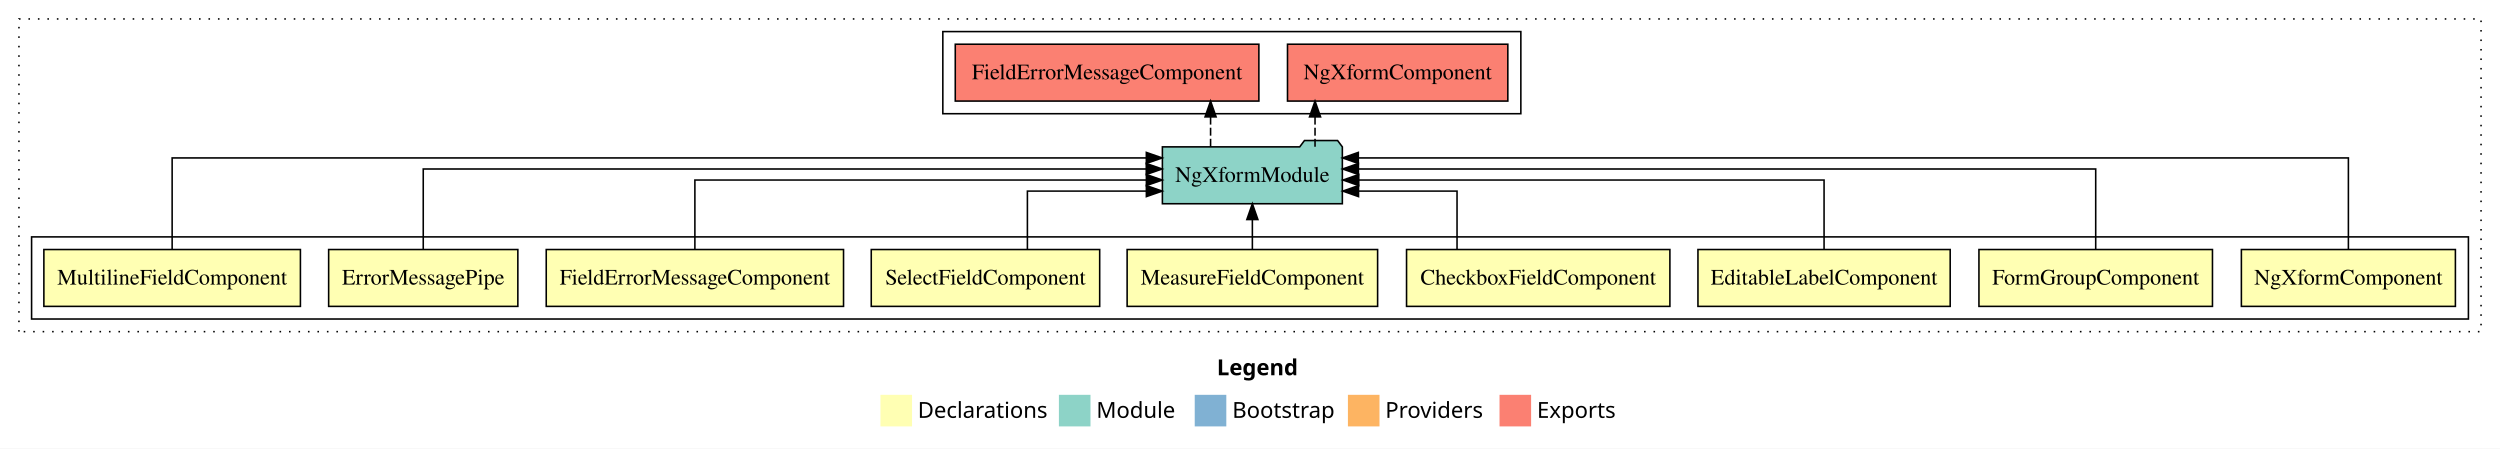
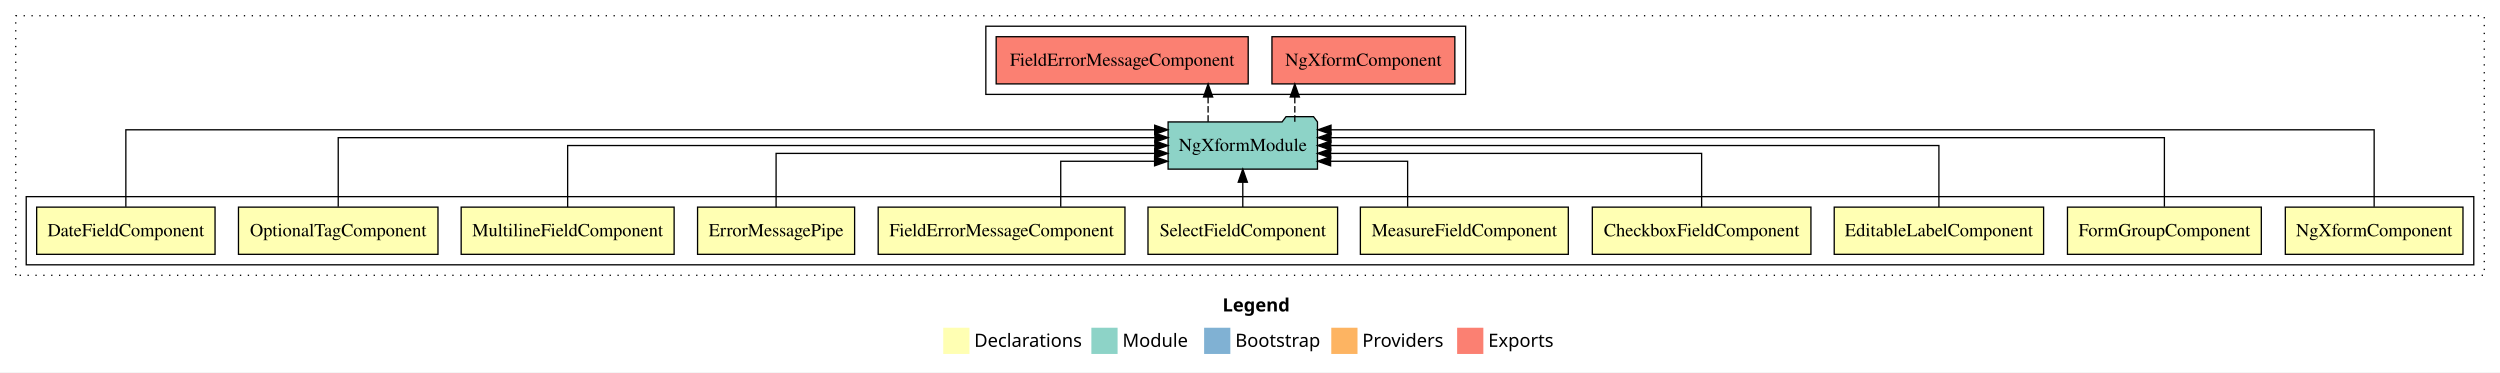
- <svg xmlns="http://www.w3.org/2000/svg" width="1583pt" height="284pt" viewBox="0.00 0.00 1583.00 284.00">
+ <svg xmlns="http://www.w3.org/2000/svg" width="1907pt" height="284pt" viewBox="0.00 0.00 1907.00 284.00">
  <g id="graph0" class="graph" transform="scale(1 1) rotate(0) translate(4 280)">
-     <polygon fill="#ffffff" stroke="transparent" points="-4,4 -4,-280 1579,-280 1579,4 -4,4" />
-     <text text-anchor="start" x="766.509" y="-42.4" font-family="sans-serif" font-weight="bold" font-size="14.00" fill="#000000">Legend</text>
-     <polygon fill="#ffffb3" stroke="transparent" points="553.5,-10 553.5,-30 573.5,-30 573.5,-10 553.5,-10" />
-     <text text-anchor="start" x="577.129" y="-15.4" font-family="sans-serif" font-size="14.00" fill="#000000">  Declarations</text>
-     <polygon fill="#8dd3c7" stroke="transparent" points="666.5,-10 666.5,-30 686.5,-30 686.5,-10 666.5,-10" />
-     <text text-anchor="start" x="690.225" y="-15.4" font-family="sans-serif" font-size="14.00" fill="#000000">  Module</text>
-     <polygon fill="#80b1d3" stroke="transparent" points="752.5,-10 752.5,-30 772.5,-30 772.5,-10 752.5,-10" />
-     <text text-anchor="start" x="776.281" y="-15.4" font-family="sans-serif" font-size="14.00" fill="#000000">  Bootstrap</text>
-     <polygon fill="#fdb462" stroke="transparent" points="849.5,-10 849.5,-30 869.5,-30 869.5,-10 849.5,-10" />
-     <text text-anchor="start" x="873.173" y="-15.4" font-family="sans-serif" font-size="14.00" fill="#000000">  Providers</text>
-     <polygon fill="#fb8072" stroke="transparent" points="945.5,-10 945.5,-30 965.5,-30 965.5,-10 945.5,-10" />
-     <text text-anchor="start" x="969.226" y="-15.4" font-family="sans-serif" font-size="14.00" fill="#000000">  Exports</text>
+     <polygon fill="#ffffff" stroke="transparent" points="-4,4 -4,-280 1903,-280 1903,4 -4,4" />
+     <text text-anchor="start" x="928.509" y="-42.4" font-family="sans-serif" font-weight="bold" font-size="14.00" fill="#000000">Legend</text>
+     <polygon fill="#ffffb3" stroke="transparent" points="715.5,-10 715.5,-30 735.5,-30 735.5,-10 715.5,-10" />
+     <text text-anchor="start" x="739.129" y="-15.4" font-family="sans-serif" font-size="14.00" fill="#000000">  Declarations</text>
+     <polygon fill="#8dd3c7" stroke="transparent" points="828.5,-10 828.5,-30 848.5,-30 848.5,-10 828.5,-10" />
+     <text text-anchor="start" x="852.225" y="-15.4" font-family="sans-serif" font-size="14.00" fill="#000000">  Module</text>
+     <polygon fill="#80b1d3" stroke="transparent" points="914.5,-10 914.5,-30 934.5,-30 934.5,-10 914.5,-10" />
+     <text text-anchor="start" x="938.281" y="-15.4" font-family="sans-serif" font-size="14.00" fill="#000000">  Bootstrap</text>
+     <polygon fill="#fdb462" stroke="transparent" points="1011.5,-10 1011.5,-30 1031.5,-30 1031.5,-10 1011.5,-10" />
+     <text text-anchor="start" x="1035.173" y="-15.4" font-family="sans-serif" font-size="14.00" fill="#000000">  Providers</text>
+     <polygon fill="#fb8072" stroke="transparent" points="1107.5,-10 1107.5,-30 1127.5,-30 1127.5,-10 1107.5,-10" />
+     <text text-anchor="start" x="1131.226" y="-15.4" font-family="sans-serif" font-size="14.00" fill="#000000">  Exports</text>
    <g id="clust1" class="cluster">
-       <polygon fill="none" stroke="#000000" stroke-dasharray="1,5" points="8,-70 8,-268 1567,-268 1567,-70 8,-70" />
+       <polygon fill="none" stroke="#000000" stroke-dasharray="1,5" points="8,-70 8,-268 1891,-268 1891,-70 8,-70" />
    </g>
    <g id="clust2" class="cluster">
-       <polygon fill="none" stroke="#000000" points="16,-78 16,-130 1559,-130 1559,-78 16,-78" />
+       <polygon fill="none" stroke="#000000" points="16,-78 16,-130 1883,-130 1883,-78 16,-78" />
    </g>
-     <g id="clust13" class="cluster">
-       <polygon fill="none" stroke="#000000" points="593,-208 593,-260 959,-260 959,-208 593,-208" />
+     <g id="clust15" class="cluster">
+       <polygon fill="none" stroke="#000000" points="748,-208 748,-260 1114,-260 1114,-208 748,-208" />
    </g>
    <g id="node1" class="node">
-       <polygon fill="#ffffb3" stroke="#000000" points="1550.758,-122 1415.242,-122 1415.242,-86 1550.758,-86 1550.758,-122" />
-       <text text-anchor="middle" x="1483" y="-99.8" font-family="Times,serif" font-size="14.00" fill="#000000">NgXformComponent</text>
+       <polygon fill="#ffffb3" stroke="#000000" points="1874.758,-122 1739.242,-122 1739.242,-86 1874.758,-86 1874.758,-122" />
+       <text text-anchor="middle" x="1807" y="-99.8" font-family="Times,serif" font-size="14.00" fill="#000000">NgXformComponent</text>
+     </g>
+     <g id="node12" class="node">
+       <polygon fill="#8dd3c7" stroke="#000000" points="1000.975,-187 997.975,-191 976.975,-191 973.975,-187 887.025,-187 887.025,-151 1000.975,-151 1000.975,-187" />
+       <text text-anchor="middle" x="944" y="-164.8" font-family="Times,serif" font-size="14.00" fill="#000000">NgXformModule</text>
+     </g>
+     <g id="edge1" class="edge">
+       <path fill="none" stroke="#000000" d="M1807,-122.248C1807,-145.018 1807,-181 1807,-181 1807,-181 1011.292,-181 1011.292,-181" />
+       <polygon fill="#000000" stroke="#000000" points="1011.292,-177.5 1001.292,-181 1011.292,-184.5 1011.292,-177.5" />
+     </g>
+     <g id="node2" class="node">
+       <polygon fill="#ffffb3" stroke="#000000" points="1720.934,-122 1573.066,-122 1573.066,-86 1720.934,-86 1720.934,-122" />
+       <text text-anchor="middle" x="1647" y="-99.8" font-family="Times,serif" font-size="14.00" fill="#000000">FormGroupComponent</text>
+     </g>
+     <g id="edge2" class="edge">
+       <path fill="none" stroke="#000000" d="M1647,-122.284C1647,-143.321 1647,-175 1647,-175 1647,-175 1011.231,-175 1011.231,-175" />
+       <polygon fill="#000000" stroke="#000000" points="1011.231,-171.5 1001.231,-175 1011.231,-178.5 1011.231,-171.5" />
+     </g>
+     <g id="node3" class="node">
+       <polygon fill="#ffffb3" stroke="#000000" points="1554.859,-122 1395.141,-122 1395.141,-86 1554.859,-86 1554.859,-122" />
+       <text text-anchor="middle" x="1475" y="-99.8" font-family="Times,serif" font-size="14.00" fill="#000000">EditableLabelComponent</text>
+     </g>
+     <g id="edge3" class="edge">
+       <path fill="none" stroke="#000000" d="M1475,-122.106C1475,-141.339 1475,-169 1475,-169 1475,-169 1011.078,-169 1011.078,-169" />
+       <polygon fill="#000000" stroke="#000000" points="1011.078,-165.5 1001.078,-169 1011.078,-172.5 1011.078,-165.5" />
+     </g>
+     <g id="node4" class="node">
+       <polygon fill="#ffffb3" stroke="#000000" points="1377.377,-122 1210.623,-122 1210.623,-86 1377.377,-86 1377.377,-122" />
+       <text text-anchor="middle" x="1294" y="-99.8" font-family="Times,serif" font-size="14.00" fill="#000000">CheckboxFieldComponent</text>
+     </g>
+     <g id="edge4" class="edge">
+       <path fill="none" stroke="#000000" d="M1294,-122.022C1294,-139.373 1294,-163 1294,-163 1294,-163 1011.013,-163 1011.013,-163" />
+       <polygon fill="#000000" stroke="#000000" points="1011.013,-159.5 1001.013,-163 1011.013,-166.5 1011.013,-159.5" />
+     </g>
+     <g id="node5" class="node">
+       <polygon fill="#ffffb3" stroke="#000000" points="1192.305,-122 1033.695,-122 1033.695,-86 1192.305,-86 1192.305,-122" />
+       <text text-anchor="middle" x="1113" y="-99.8" font-family="Times,serif" font-size="14.00" fill="#000000">MeasureFieldComponent</text>
+     </g>
+     <g id="edge5" class="edge">
+       <path fill="none" stroke="#000000" d="M1069.738,-122.24C1069.738,-137.571 1069.738,-157 1069.738,-157 1069.738,-157 1010.983,-157 1010.983,-157" />
+       <polygon fill="#000000" stroke="#000000" points="1010.983,-153.5 1000.983,-157 1010.983,-160.5 1010.983,-153.5" />
+     </g>
+     <g id="node6" class="node">
+       <polygon fill="#ffffb3" stroke="#000000" points="1016.319,-122 871.681,-122 871.681,-86 1016.319,-86 1016.319,-122" />
+       <text text-anchor="middle" x="944" y="-99.8" font-family="Times,serif" font-size="14.00" fill="#000000">SelectFieldComponent</text>
+     </g>
+     <g id="edge6" class="edge">
+       <path fill="none" stroke="#000000" d="M944,-122.106C944,-122.106 944,-140.991 944,-140.991" />
+       <polygon fill="#000000" stroke="#000000" points="940.5,-140.991 944,-150.991 947.5,-140.991 940.5,-140.991" />
+     </g>
+     <g id="node7" class="node">
+       <polygon fill="#ffffb3" stroke="#000000" points="854.123,-122 665.877,-122 665.877,-86 854.123,-86 854.123,-122" />
+       <text text-anchor="middle" x="760" y="-99.8" font-family="Times,serif" font-size="14.00" fill="#000000">FieldErrorMessageComponent</text>
+     </g>
+     <g id="edge7" class="edge">
+       <path fill="none" stroke="#000000" d="M805.125,-122.24C805.125,-137.571 805.125,-157 805.125,-157 805.125,-157 876.712,-157 876.712,-157" />
+       <polygon fill="#000000" stroke="#000000" points="876.712,-160.5 886.712,-157 876.712,-153.5 876.712,-160.5" />
+     </g>
+     <g id="node8" class="node">
+       <polygon fill="#ffffb3" stroke="#000000" points="647.9,-122 528.1,-122 528.1,-86 647.9,-86 647.9,-122" />
+       <text text-anchor="middle" x="588" y="-99.8" font-family="Times,serif" font-size="14.00" fill="#000000">ErrorMessagePipe</text>
+     </g>
+     <g id="edge8" class="edge">
+       <path fill="none" stroke="#000000" d="M588,-122.022C588,-139.373 588,-163 588,-163 588,-163 876.802,-163 876.802,-163" />
+       <polygon fill="#000000" stroke="#000000" points="876.803,-166.5 886.802,-163 876.802,-159.5 876.803,-166.5" />
+     </g>
+     <g id="node9" class="node">
+       <polygon fill="#ffffb3" stroke="#000000" points="510.223,-122 347.777,-122 347.777,-86 510.223,-86 510.223,-122" />
+       <text text-anchor="middle" x="429" y="-99.8" font-family="Times,serif" font-size="14.00" fill="#000000">MultilineFieldComponent</text>
+     </g>
+     <g id="edge9" class="edge">
+       <path fill="none" stroke="#000000" d="M429,-122.106C429,-141.339 429,-169 429,-169 429,-169 876.918,-169 876.918,-169" />
+       <polygon fill="#000000" stroke="#000000" points="876.918,-172.5 886.918,-169 876.918,-165.5 876.918,-172.5" />
    </g>
    <g id="node10" class="node">
-       <polygon fill="#8dd3c7" stroke="#000000" points="845.975,-187 842.975,-191 821.975,-191 818.975,-187 732.025,-187 732.025,-151 845.975,-151 845.975,-187" />
-       <text text-anchor="middle" x="789" y="-164.8" font-family="Times,serif" font-size="14.00" fill="#000000">NgXformModule</text>
+       <polygon fill="#ffffb3" stroke="#000000" points="330.093,-122 177.907,-122 177.907,-86 330.093,-86 330.093,-122" />
+       <text text-anchor="middle" x="254" y="-99.8" font-family="Times,serif" font-size="14.00" fill="#000000">OptionalTagComponent</text>
    </g>
-     <g id="edge1" class="edge">
-       <path fill="none" stroke="#000000" d="M1483,-122.011C1483,-144.485 1483,-180 1483,-180 1483,-180 856.088,-180 856.088,-180" />
-       <polygon fill="#000000" stroke="#000000" points="856.088,-176.5 846.088,-180 856.088,-183.5 856.088,-176.5" />
-     </g>
-     <g id="node2" class="node">
-       <polygon fill="#ffffb3" stroke="#000000" points="1396.934,-122 1249.066,-122 1249.066,-86 1396.934,-86 1396.934,-122" />
-       <text text-anchor="middle" x="1323" y="-99.8" font-family="Times,serif" font-size="14.00" fill="#000000">FormGroupComponent</text>
-     </g>
-     <g id="edge2" class="edge">
-       <path fill="none" stroke="#000000" d="M1323,-122.129C1323,-142.572 1323,-173 1323,-173 1323,-173 856.147,-173 856.147,-173" />
-       <polygon fill="#000000" stroke="#000000" points="856.147,-169.5 846.147,-173 856.147,-176.5 856.147,-169.5" />
-     </g>
-     <g id="node3" class="node">
-       <polygon fill="#ffffb3" stroke="#000000" points="1230.859,-122 1071.141,-122 1071.141,-86 1230.859,-86 1230.859,-122" />
-       <text text-anchor="middle" x="1151" y="-99.8" font-family="Times,serif" font-size="14.00" fill="#000000">EditableLabelComponent</text>
-     </g>
-     <g id="edge3" class="edge">
-       <path fill="none" stroke="#000000" d="M1151,-122.267C1151,-140.555 1151,-166 1151,-166 1151,-166 856.36,-166 856.36,-166" />
-       <polygon fill="#000000" stroke="#000000" points="856.36,-162.5 846.36,-166 856.36,-169.5 856.36,-162.5" />
-     </g>
-     <g id="node4" class="node">
-       <polygon fill="#ffffb3" stroke="#000000" points="1053.377,-122 886.623,-122 886.623,-86 1053.377,-86 1053.377,-122" />
-       <text text-anchor="middle" x="970" y="-99.8" font-family="Times,serif" font-size="14.00" fill="#000000">CheckboxFieldComponent</text>
-     </g>
-     <g id="edge4" class="edge">
-       <path fill="none" stroke="#000000" d="M918.595,-122.009C918.595,-138.049 918.595,-159 918.595,-159 918.595,-159 856.22,-159 856.22,-159" />
-       <polygon fill="#000000" stroke="#000000" points="856.22,-155.5 846.22,-159 856.22,-162.5 856.22,-155.5" />
-     </g>
-     <g id="node5" class="node">
-       <polygon fill="#ffffb3" stroke="#000000" points="868.305,-122 709.695,-122 709.695,-86 868.305,-86 868.305,-122" />
-       <text text-anchor="middle" x="789" y="-99.8" font-family="Times,serif" font-size="14.00" fill="#000000">MeasureFieldComponent</text>
-     </g>
-     <g id="edge5" class="edge">
-       <path fill="none" stroke="#000000" d="M789,-122.106C789,-122.106 789,-140.991 789,-140.991" />
-       <polygon fill="#000000" stroke="#000000" points="785.5,-140.991 789,-150.991 792.5,-140.991 785.5,-140.991" />
-     </g>
-     <g id="node6" class="node">
-       <polygon fill="#ffffb3" stroke="#000000" points="692.319,-122 547.681,-122 547.681,-86 692.319,-86 692.319,-122" />
-       <text text-anchor="middle" x="620" y="-99.8" font-family="Times,serif" font-size="14.00" fill="#000000">SelectFieldComponent</text>
-     </g>
-     <g id="edge6" class="edge">
-       <path fill="none" stroke="#000000" d="M646.549,-122.009C646.549,-138.049 646.549,-159 646.549,-159 646.549,-159 721.88,-159 721.88,-159" />
-       <polygon fill="#000000" stroke="#000000" points="721.88,-162.5 731.88,-159 721.88,-155.5 721.88,-162.5" />
-     </g>
-     <g id="node7" class="node">
-       <polygon fill="#ffffb3" stroke="#000000" points="530.123,-122 341.877,-122 341.877,-86 530.123,-86 530.123,-122" />
-       <text text-anchor="middle" x="436" y="-99.8" font-family="Times,serif" font-size="14.00" fill="#000000">FieldErrorMessageComponent</text>
-     </g>
-     <g id="edge7" class="edge">
-       <path fill="none" stroke="#000000" d="M436,-122.267C436,-140.555 436,-166 436,-166 436,-166 721.892,-166 721.892,-166" />
-       <polygon fill="#000000" stroke="#000000" points="721.892,-169.5 731.892,-166 721.892,-162.5 721.892,-169.5" />
-     </g>
-     <g id="node8" class="node">
-       <polygon fill="#ffffb3" stroke="#000000" points="323.901,-122 204.1,-122 204.1,-86 323.901,-86 323.901,-122" />
-       <text text-anchor="middle" x="264" y="-99.8" font-family="Times,serif" font-size="14.00" fill="#000000">ErrorMessagePipe</text>
-     </g>
-     <g id="edge8" class="edge">
-       <path fill="none" stroke="#000000" d="M264,-122.129C264,-142.572 264,-173 264,-173 264,-173 721.816,-173 721.816,-173" />
-       <polygon fill="#000000" stroke="#000000" points="721.816,-176.5 731.816,-173 721.816,-169.5 721.816,-176.5" />
-     </g>
-     <g id="node9" class="node">
-       <polygon fill="#ffffb3" stroke="#000000" points="186.223,-122 23.777,-122 23.777,-86 186.223,-86 186.223,-122" />
-       <text text-anchor="middle" x="105" y="-99.8" font-family="Times,serif" font-size="14.00" fill="#000000">MultilineFieldComponent</text>
-     </g>
-     <g id="edge9" class="edge">
-       <path fill="none" stroke="#000000" d="M105,-122.011C105,-144.485 105,-180 105,-180 105,-180 721.859,-180 721.859,-180" />
-       <polygon fill="#000000" stroke="#000000" points="721.859,-183.5 731.859,-180 721.859,-176.5 721.859,-183.5" />
+     <g id="edge10" class="edge">
+       <path fill="none" stroke="#000000" d="M254,-122.284C254,-143.321 254,-175 254,-175 254,-175 876.947,-175 876.947,-175" />
+       <polygon fill="#000000" stroke="#000000" points="876.947,-178.5 886.947,-175 876.947,-171.5 876.947,-178.5" />
    </g>
    <g id="node11" class="node">
-       <polygon fill="#fb8072" stroke="#000000" points="950.758,-252 811.242,-252 811.242,-216 950.758,-216 950.758,-252" />
-       <text text-anchor="middle" x="881" y="-229.8" font-family="Times,serif" font-size="14.00" fill="#000000">NgXformComponent </text>
-     </g>
-     <g id="edge10" class="edge">
-       <path fill="none" stroke="#000000" stroke-dasharray="5,2" d="M828.679,-187.106C828.679,-187.106 828.679,-205.991 828.679,-205.991" />
-       <polygon fill="#000000" stroke="#000000" points="825.179,-205.991 828.679,-215.991 832.179,-205.991 825.179,-205.991" />
-     </g>
-     <g id="node12" class="node">
-       <polygon fill="#fb8072" stroke="#000000" points="793.123,-252 600.877,-252 600.877,-216 793.123,-216 793.123,-252" />
-       <text text-anchor="middle" x="697" y="-229.8" font-family="Times,serif" font-size="14.00" fill="#000000">FieldErrorMessageComponent </text>
+       <polygon fill="#ffffb3" stroke="#000000" points="160.038,-122 23.962,-122 23.962,-86 160.038,-86 160.038,-122" />
+       <text text-anchor="middle" x="92" y="-99.8" font-family="Times,serif" font-size="14.00" fill="#000000">DateFieldComponent</text>
    </g>
    <g id="edge11" class="edge">
-       <path fill="none" stroke="#000000" stroke-dasharray="5,2" d="M762.537,-187.106C762.537,-187.106 762.537,-205.991 762.537,-205.991" />
-       <polygon fill="#000000" stroke="#000000" points="759.037,-205.991 762.537,-215.991 766.037,-205.991 759.037,-205.991" />
+       <path fill="none" stroke="#000000" d="M92,-122.248C92,-145.018 92,-181 92,-181 92,-181 876.775,-181 876.775,-181" />
+       <polygon fill="#000000" stroke="#000000" points="876.775,-184.5 886.775,-181 876.775,-177.5 876.775,-184.5" />
+     </g>
+     <g id="node13" class="node">
+       <polygon fill="#fb8072" stroke="#000000" points="1105.758,-252 966.242,-252 966.242,-216 1105.758,-216 1105.758,-252" />
+       <text text-anchor="middle" x="1036" y="-229.8" font-family="Times,serif" font-size="14.00" fill="#000000">NgXformComponent </text>
+     </g>
+     <g id="edge12" class="edge">
+       <path fill="none" stroke="#000000" stroke-dasharray="5,2" d="M983.679,-187.106C983.679,-187.106 983.679,-205.991 983.679,-205.991" />
+       <polygon fill="#000000" stroke="#000000" points="980.179,-205.991 983.679,-215.991 987.179,-205.991 980.179,-205.991" />
+     </g>
+     <g id="node14" class="node">
+       <polygon fill="#fb8072" stroke="#000000" points="948.123,-252 755.877,-252 755.877,-216 948.123,-216 948.123,-252" />
+       <text text-anchor="middle" x="852" y="-229.8" font-family="Times,serif" font-size="14.00" fill="#000000">FieldErrorMessageComponent </text>
+     </g>
+     <g id="edge13" class="edge">
+       <path fill="none" stroke="#000000" stroke-dasharray="5,2" d="M917.537,-187.106C917.537,-187.106 917.537,-205.991 917.537,-205.991" />
+       <polygon fill="#000000" stroke="#000000" points="914.037,-205.991 917.537,-215.991 921.037,-205.991 914.037,-205.991" />
    </g>
  </g>
</svg>
